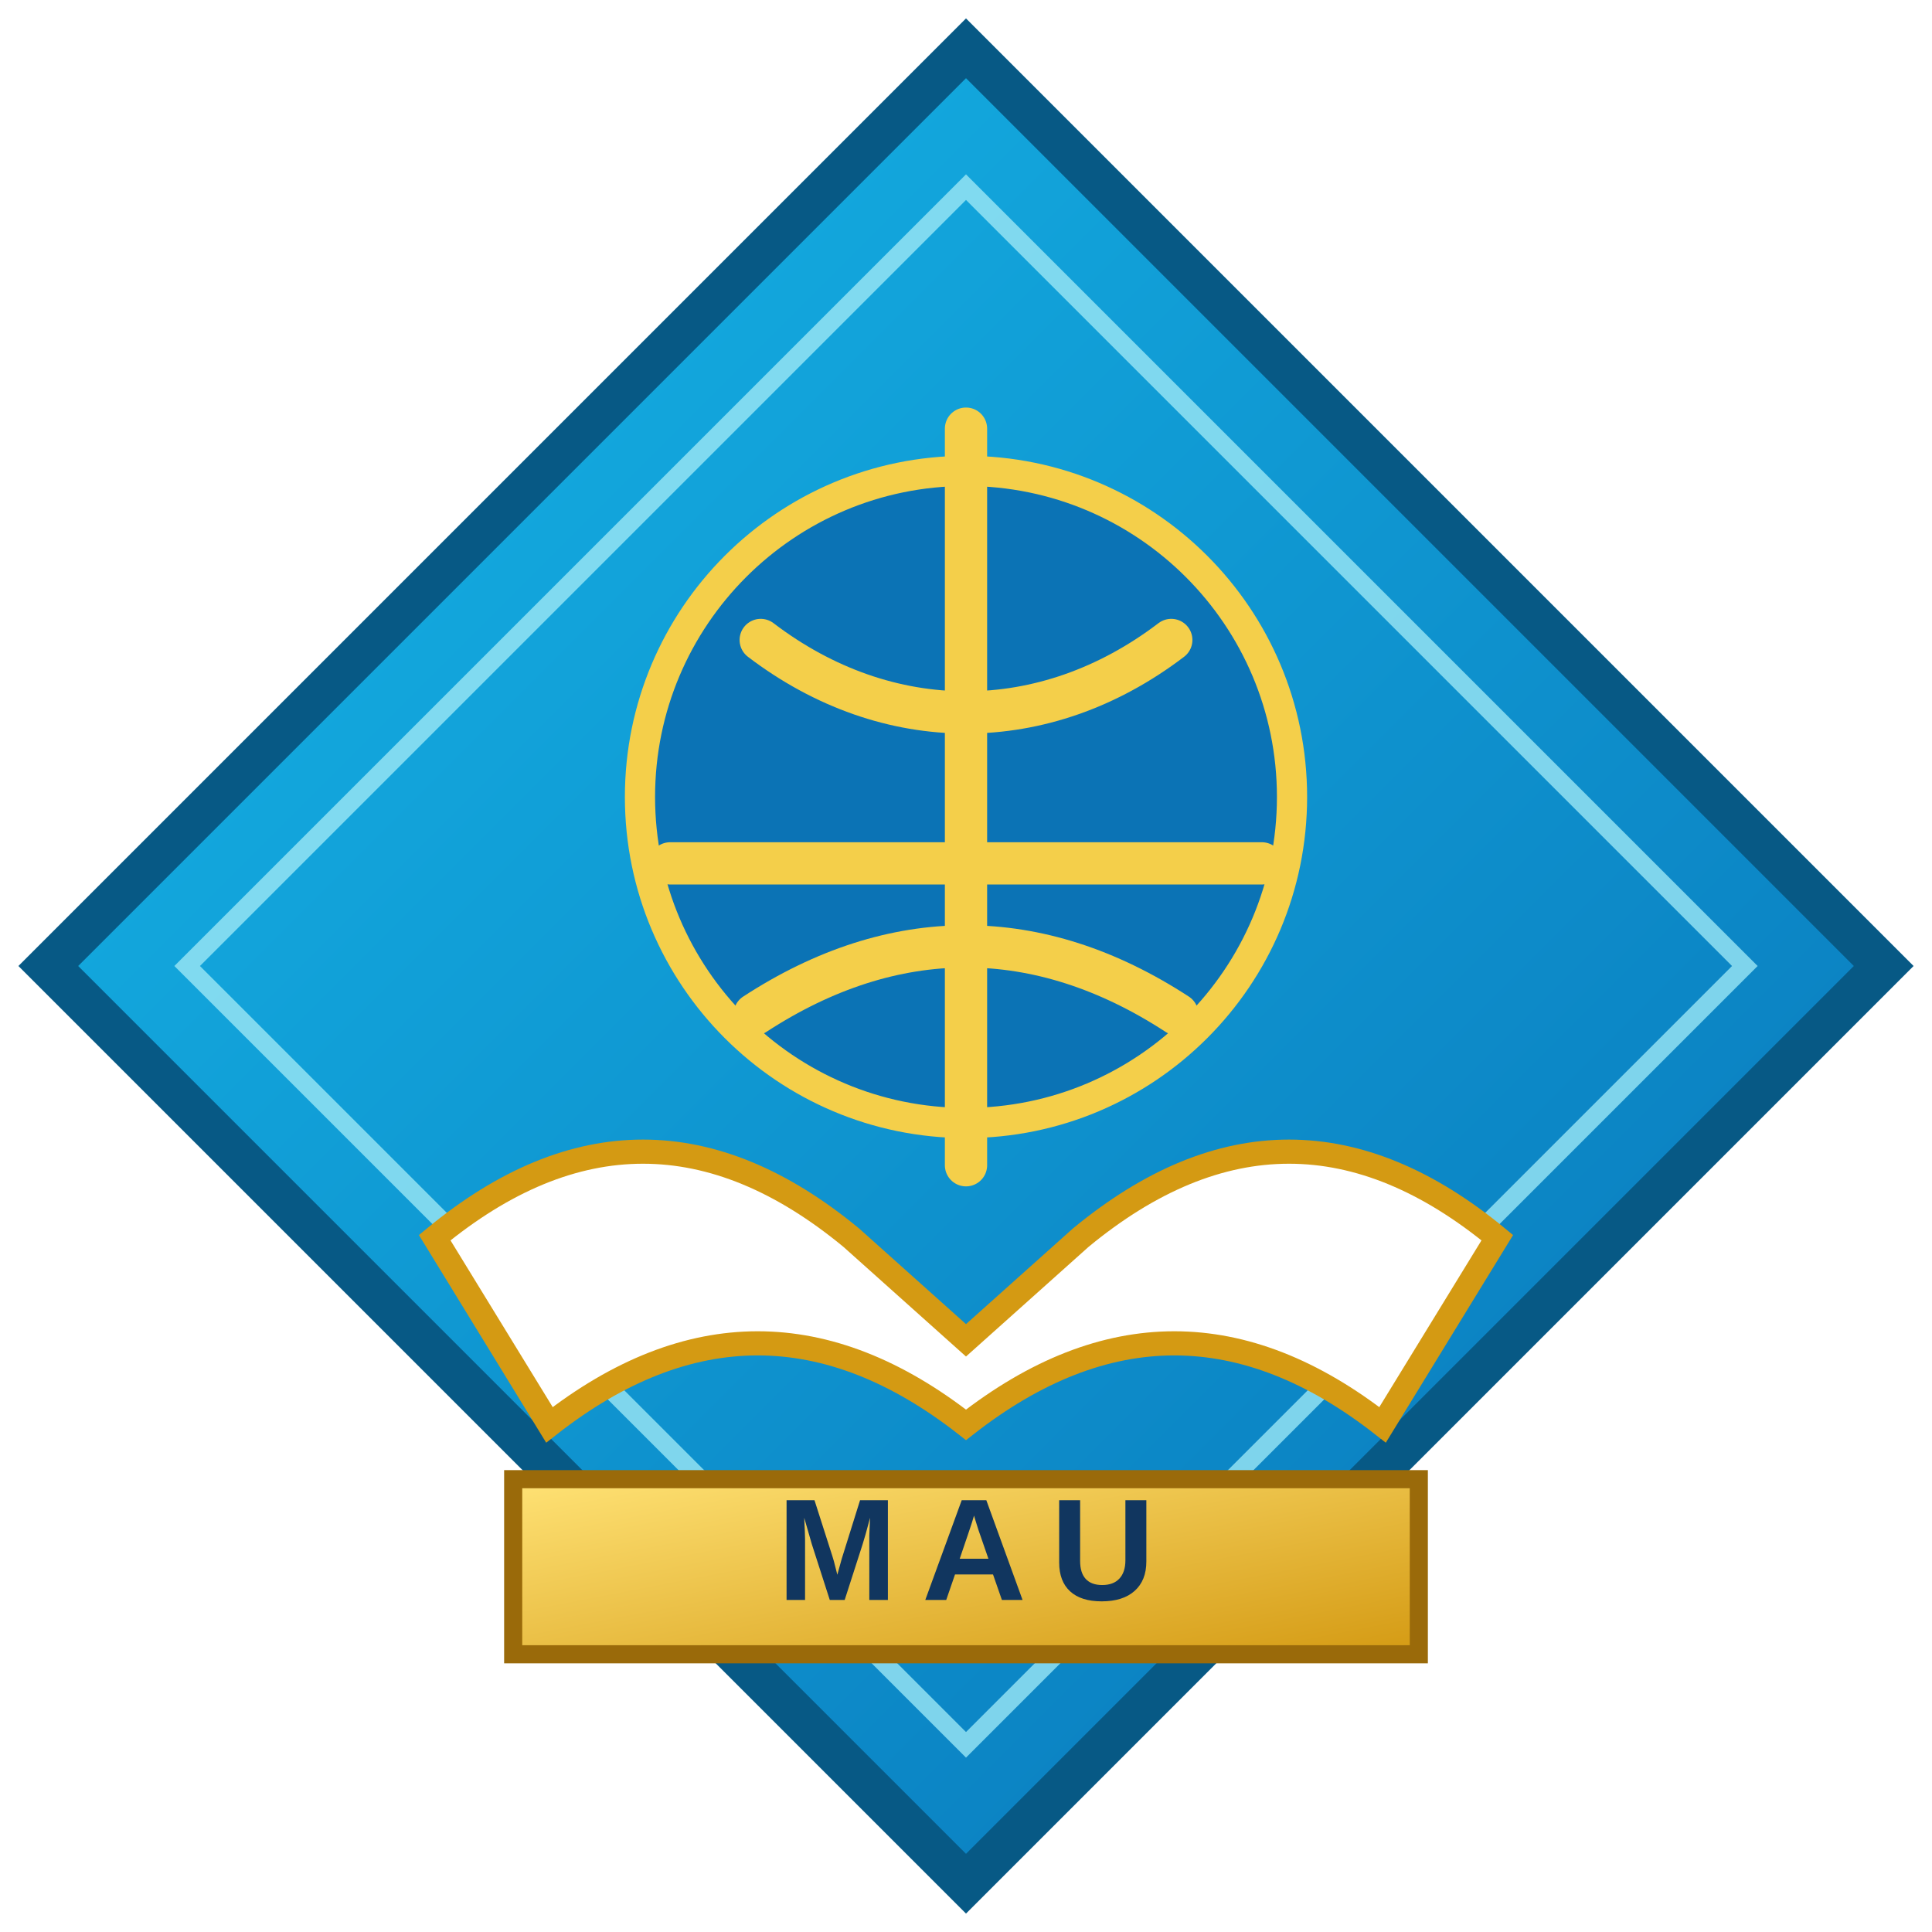
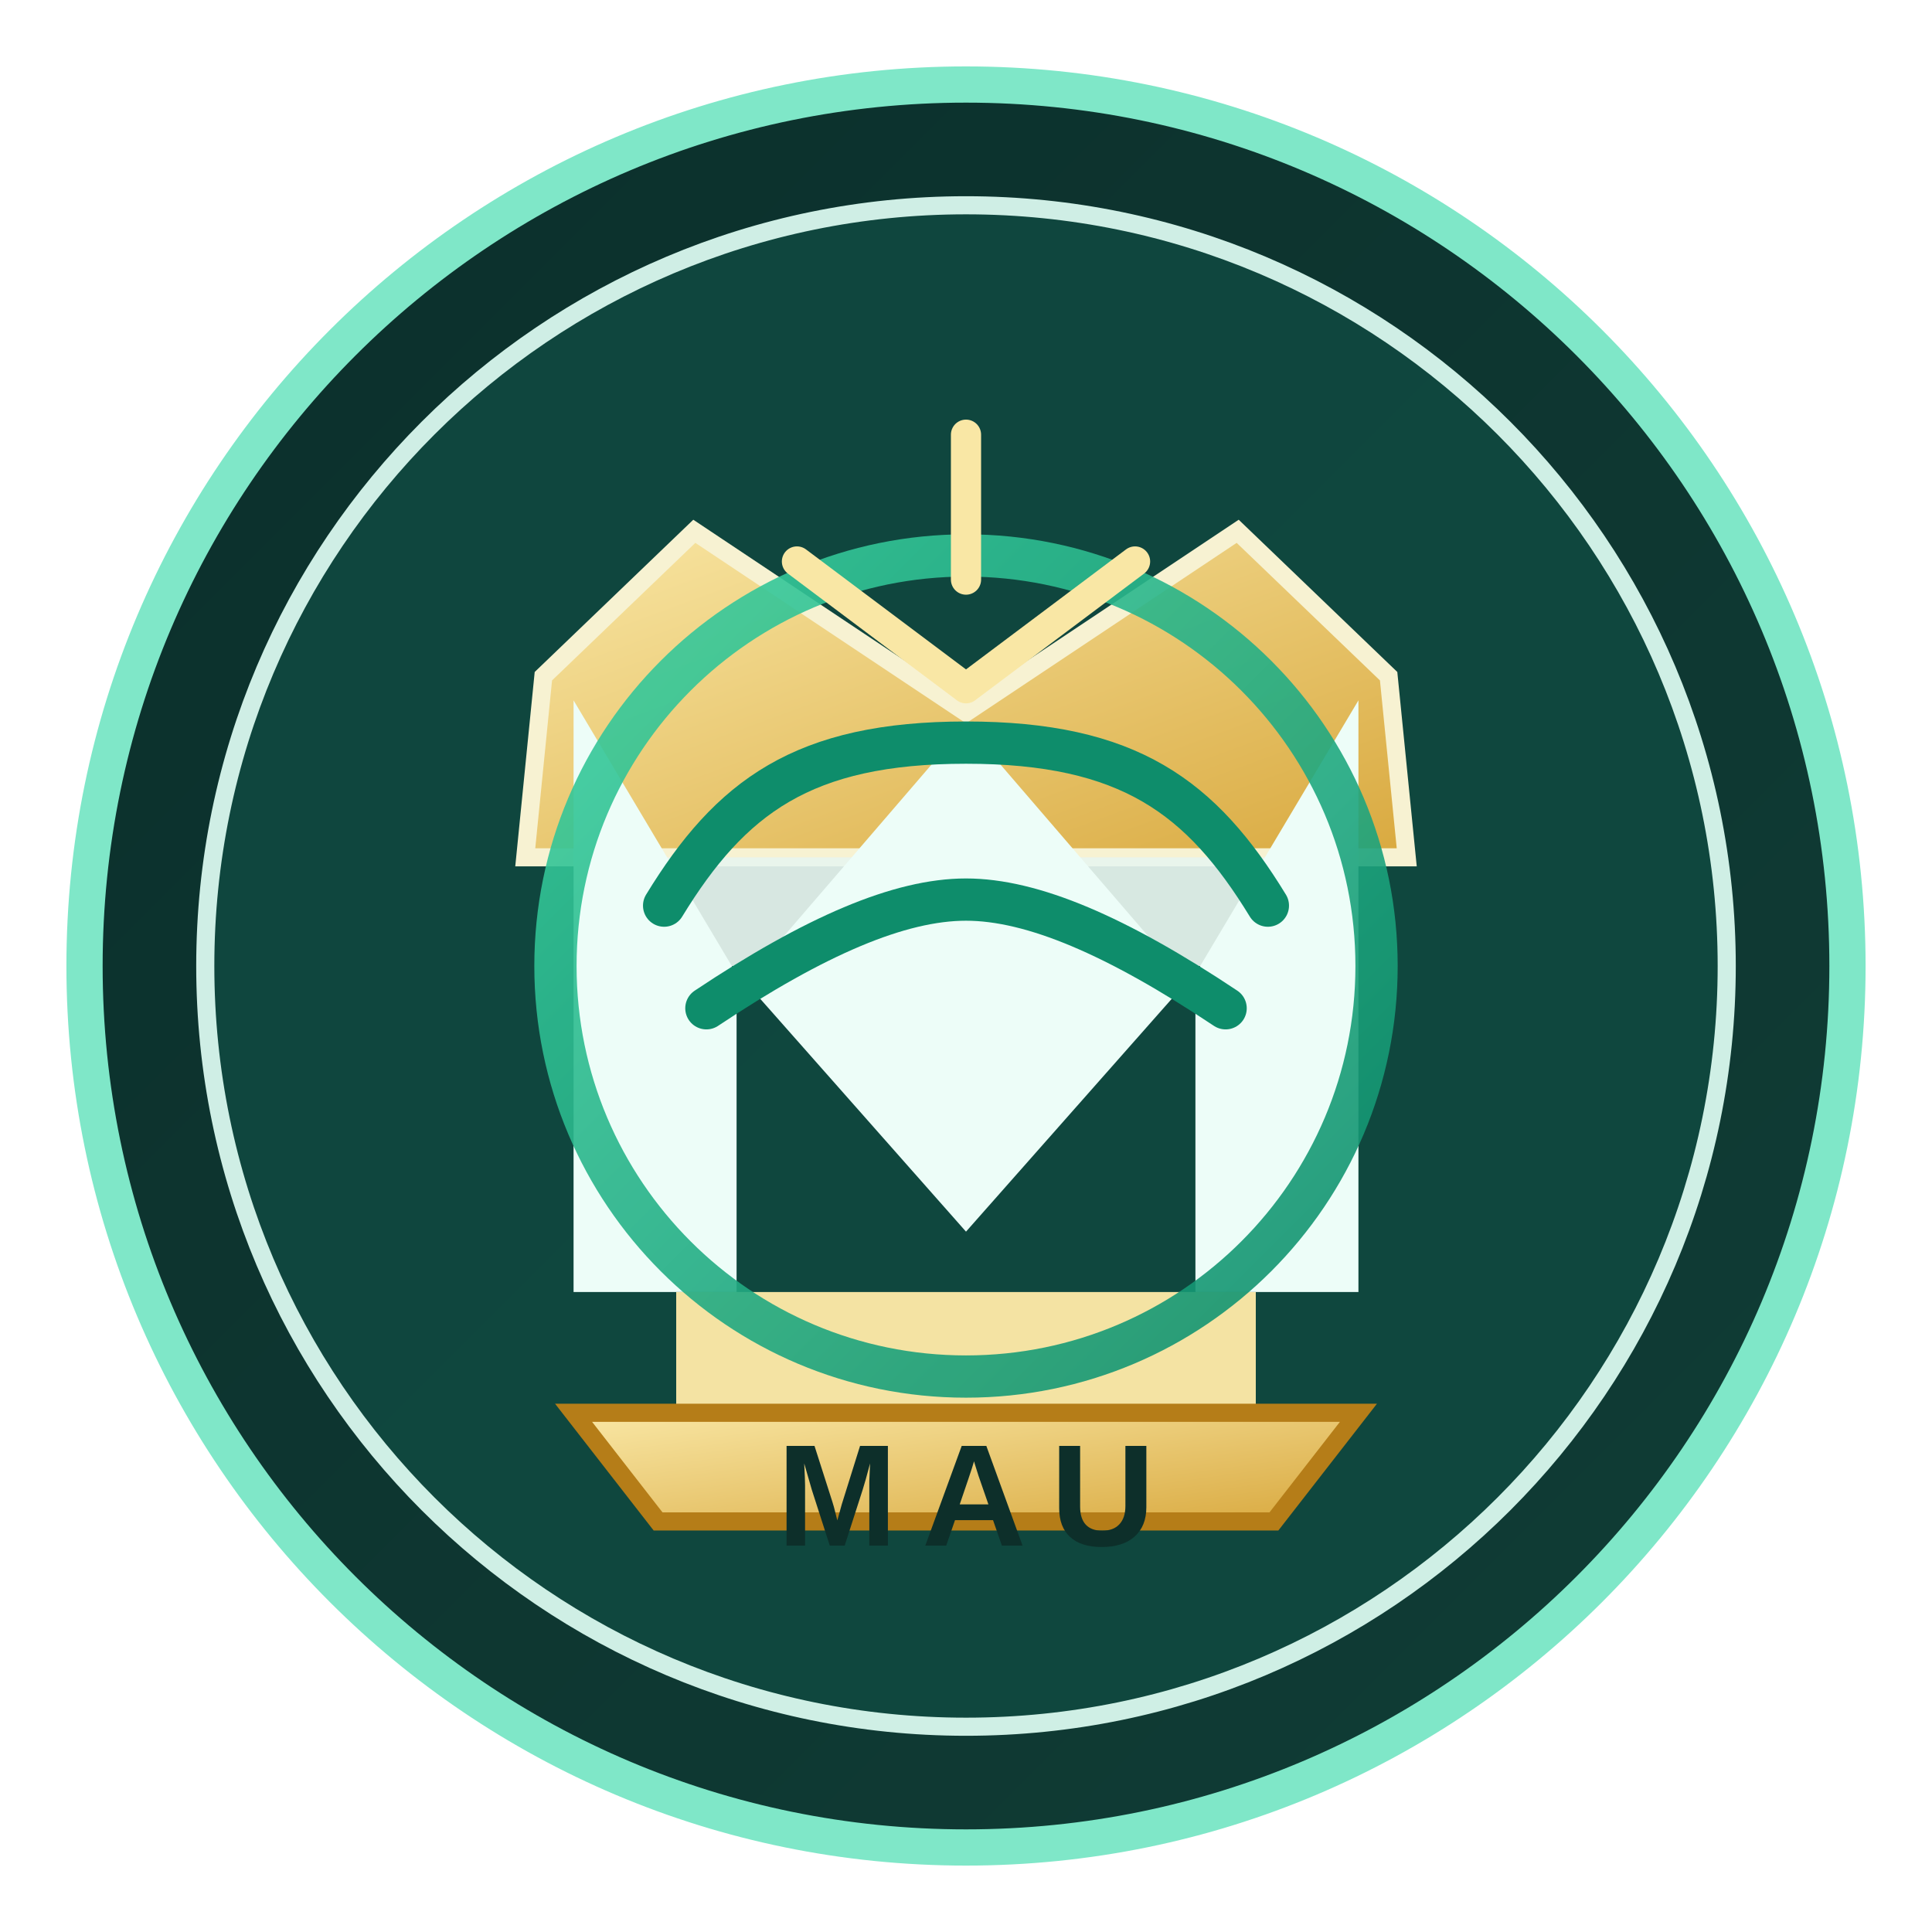
<svg xmlns="http://www.w3.org/2000/svg" viewBox="0 0 320 320" role="img" aria-labelledby="title desc">
  <defs>
-     <linearGradient id="blue" x1="0" y1="0" x2="1" y2="1">
-       <stop offset="0" stop-color="#16b7e8" />
-       <stop offset="1" stop-color="#0873b8" />
+     <linearGradient id="bgGrad" x1="0" y1="0" x2="1" y2="1">
+       <stop offset="0" stop-color="#0b2f2b" />
+       <stop offset="1" stop-color="#103d36" />
    </linearGradient>
-     <linearGradient id="gold" x1="0" y1="0" x2="1" y2="1">
-       <stop offset="0" stop-color="#ffe275" />
-       <stop offset="1" stop-color="#d49a13" />
+     <linearGradient id="goldGrad" x1="0" y1="0" x2="1" y2="1">
+       <stop offset="0" stop-color="#f9e7a5" />
+       <stop offset="1" stop-color="#d9a93f" />
+     </linearGradient>
+     <linearGradient id="greenGrad" x1="0" y1="0" x2="1" y2="1">
+       <stop offset="0" stop-color="#3bd0a0" />
+       <stop offset="1" stop-color="#0e8d6b" />
    </linearGradient>
  </defs>
  <rect width="320" height="320" fill="#ffffff" />
-   <path d="M160 8 312 160 160 312 8 160Z" fill="url(#blue)" stroke="#075985" stroke-width="7" />
-   <path d="M160 31 289 160 160 289 31 160Z" fill="none" stroke="#9be7f5" stroke-width="3" opacity=".8" />
-   <circle cx="160" cy="132" r="54" fill="#0b73b5" stroke="#f4cf4a" stroke-width="5" />
-   <path d="M160 71v122M111 143h98M126 106c21 16 47 16 68 0M125 168c23-15 47-15 70 0" fill="none" stroke="#f4cf4a" stroke-width="7" stroke-linecap="round" />
-   <path d="M72 205c23-19 46-19 69 0l19 17 19-17c23-19 46-19 69 0l-19 31c-23-18-46-18-69 0-23-18-46-18-69 0Z" fill="#fff" stroke="#d49a13" stroke-width="4" />
-   <path d="M85 245h150v29H85z" fill="url(#gold)" stroke="#9a6a0a" stroke-width="3" />
-   <text x="160" y="265" text-anchor="middle" fill="#11365f" font-family="Arial, sans-serif" font-size="24" font-weight="900" letter-spacing="4">MAU</text>
+   <circle cx="160" cy="160" r="146" fill="url(#bgGrad)" stroke="#7fe7c8" stroke-width="6" />
+   <circle cx="160" cy="160" r="126" fill="#0f473f" stroke="#d8f8ee" stroke-width="3" opacity="0.95" />
+   <path d="M90 112L115 88L160 118L205 88L230 112L233 142H87L90 112Z" fill="url(#goldGrad)" stroke="#f7f2d2" stroke-width="3" />
+   <path d="M98 142h124l-18 18H116Z" fill="#e8f5ef" opacity="0.92" />
+   <path d="M95 214V116L123 163L160 120L197 163L225 116V214H198V161L160 204L122 161V214H95Z" fill="#edfdf8" />
+   <path d="M112 214h96v20h-96z" fill="#f9e7a5" opacity="0.98" />
+   <path d="M110 150c11-18 23-27 50-27s39 9 50 27" fill="none" stroke="#0e8d6b" stroke-width="7" stroke-linecap="round" />
+   <path d="M117 167c18-12 32-18 43-18s25 6 43 18" fill="none" stroke="#0e8d6b" stroke-width="7" stroke-linecap="round" />
+   <circle cx="160" cy="160" r="68" fill="none" stroke="url(#greenGrad)" stroke-width="7" opacity="0.9" />
+   <path d="M160 72v24M132 93l28 21 28-21" fill="none" stroke="#f9e7a5" stroke-width="5" stroke-linecap="round" stroke-linejoin="round" />
+   <path d="M95 234h130l-14 18H109Z" fill="url(#goldGrad)" stroke="#b57d18" stroke-width="3" />
+   <text x="160" y="256" text-anchor="middle" fill="#0d2f2a" font-family="Arial, sans-serif" font-size="24" font-weight="900" letter-spacing="4">MAU</text>
</svg>
